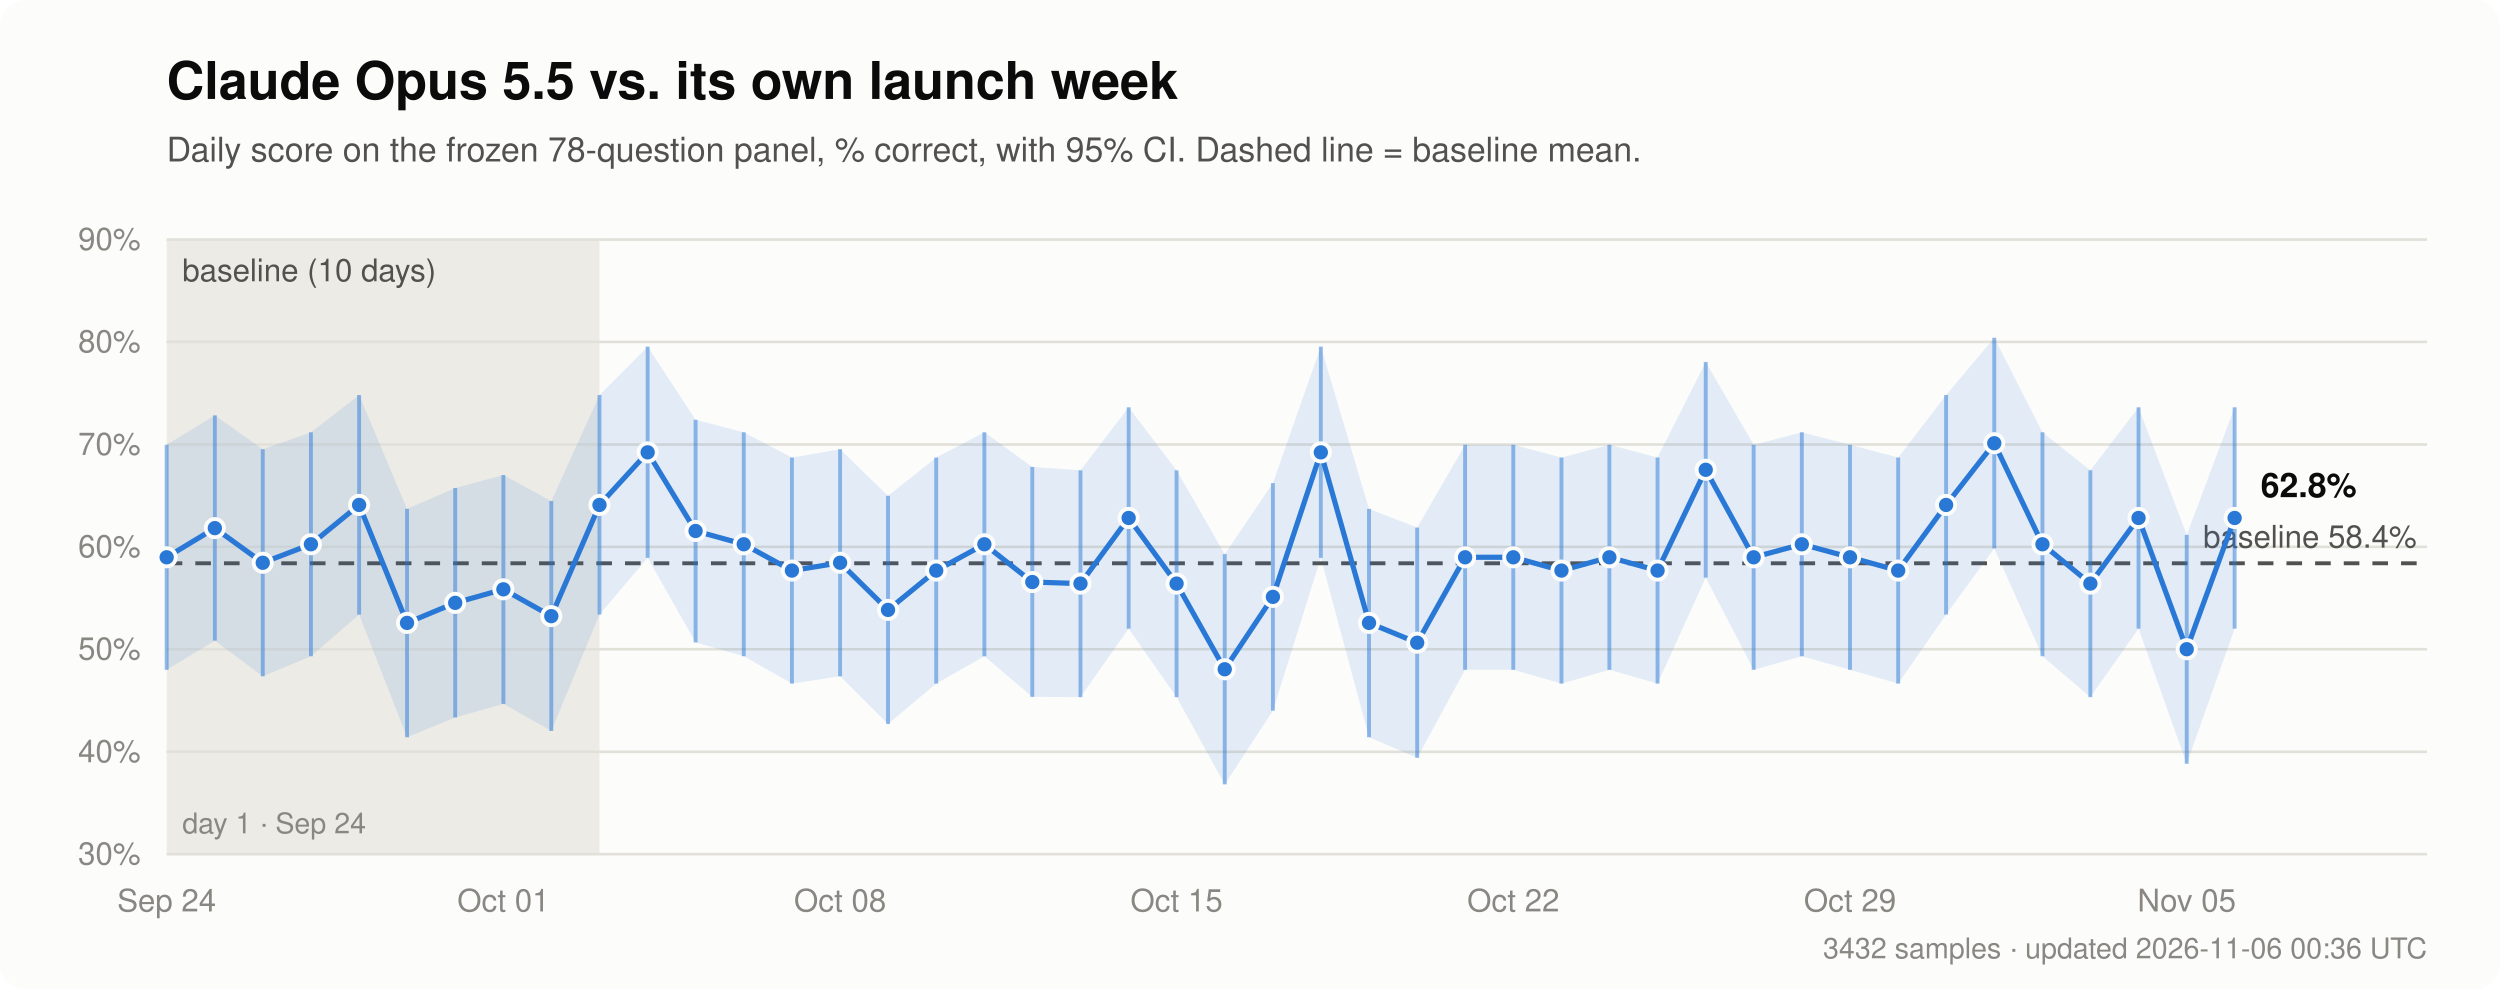
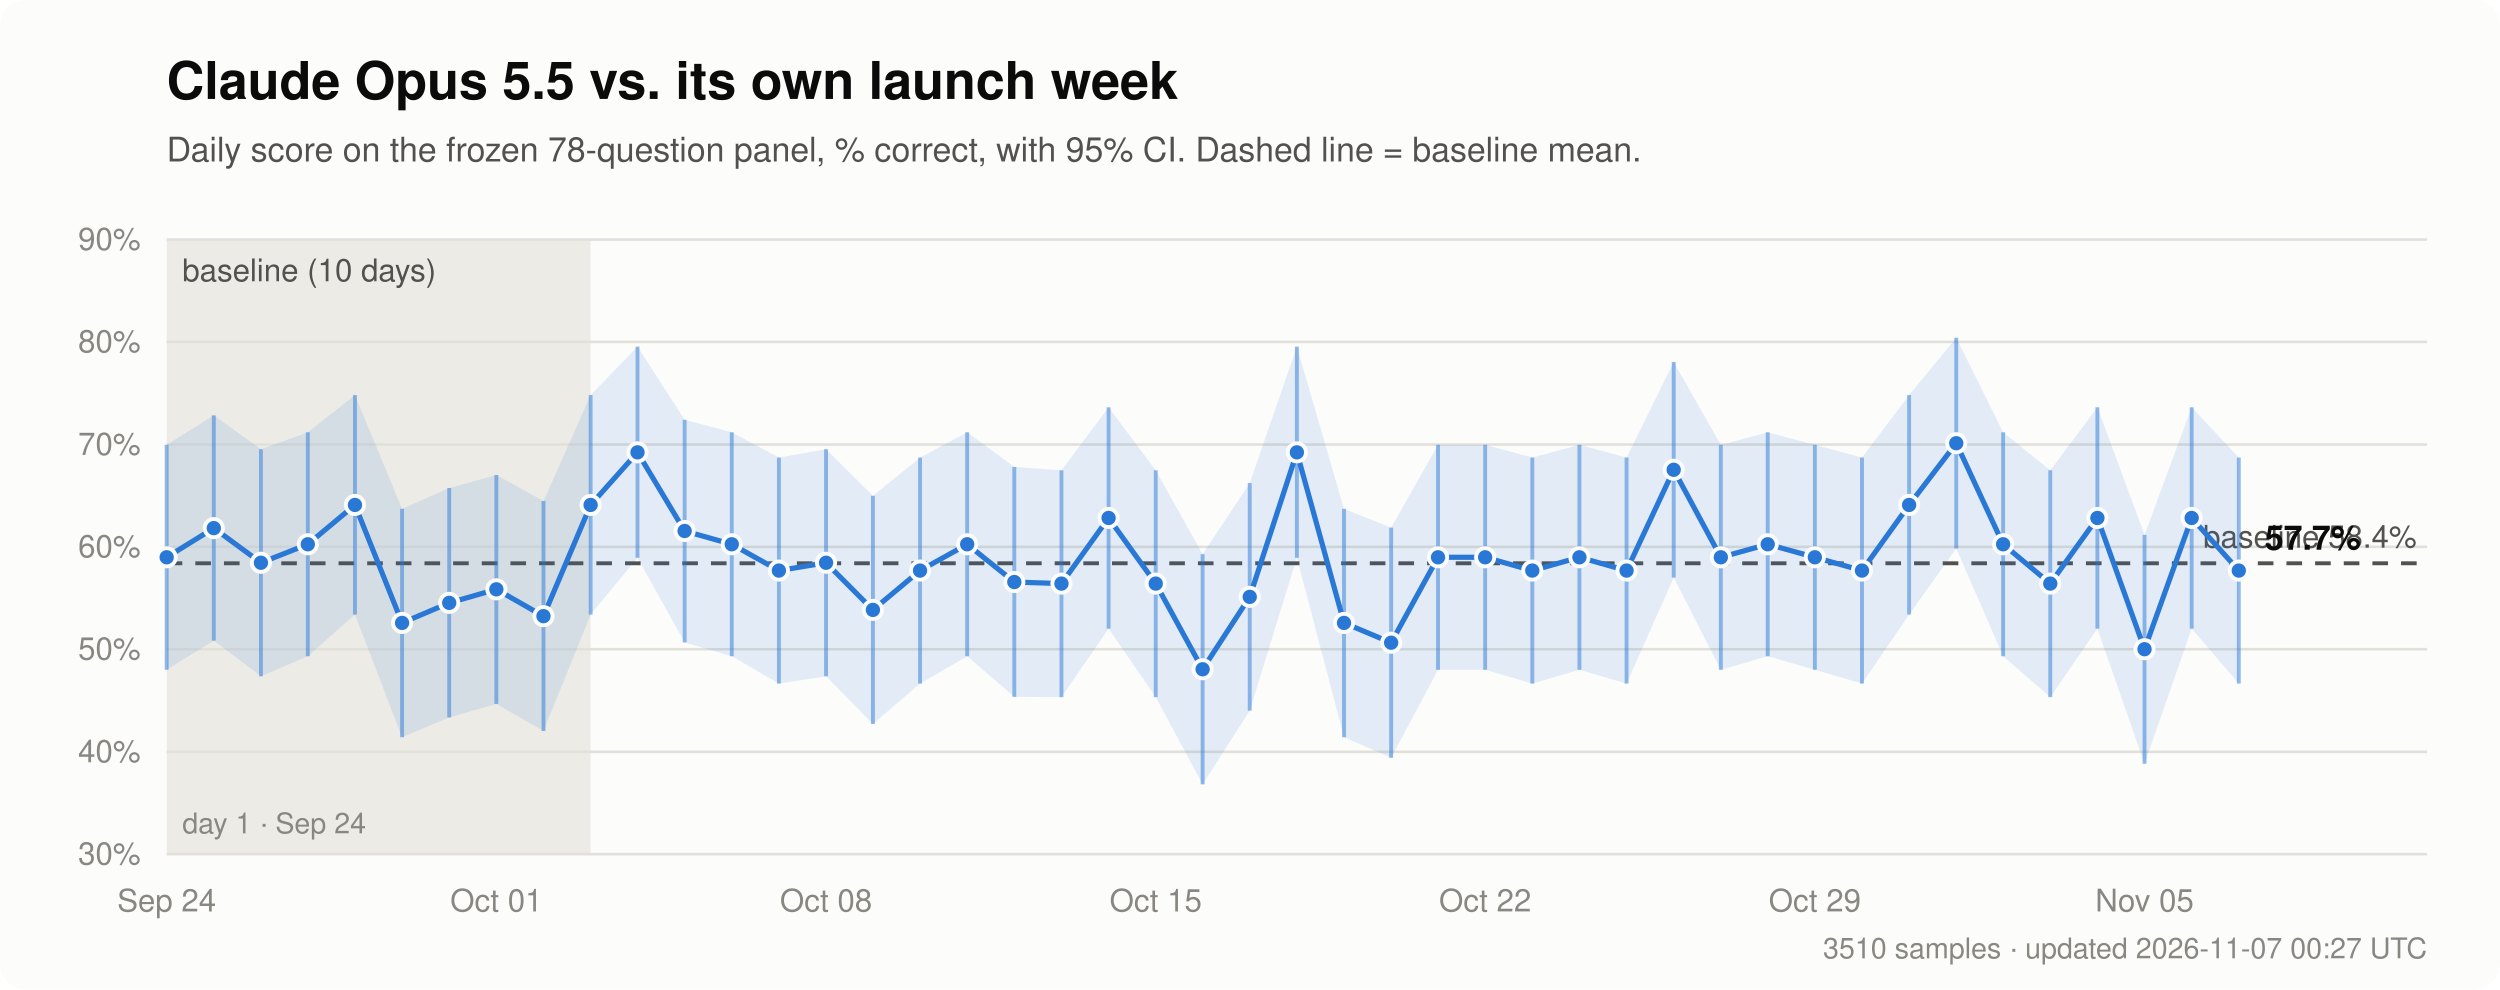
<svg xmlns="http://www.w3.org/2000/svg" width="960" height="380" viewBox="0 0 960 380" font-family="-apple-system, Segoe UI, Helvetica, Arial, sans-serif" role="img" aria-labelledby="t d">
  <rect width="960" height="380" rx="10" fill="#fcfcfb" />
  <text x="64" y="38" fill="#0b0b0b" font-size="20" font-weight="600">Claude Opus 5.5 vs. its own launch week</text>
  <text x="64" y="62" fill="#52514e" font-size="13">Daily score on the frozen 78-question panel, % correct, with 95% CI. Dashed line = baseline mean.</text>
  <line x1="64" y1="328.0" x2="932" y2="328.0" stroke="#e1e0d9" stroke-width="1" />
  <text x="54" y="332.0" text-anchor="end" fill="#898781" font-size="12">30%</text>
  <line x1="64" y1="288.7" x2="932" y2="288.7" stroke="#e1e0d9" stroke-width="1" />
  <text x="54" y="292.7" text-anchor="end" fill="#898781" font-size="12">40%</text>
  <line x1="64" y1="249.3" x2="932" y2="249.3" stroke="#e1e0d9" stroke-width="1" />
  <text x="54" y="253.3" text-anchor="end" fill="#898781" font-size="12">50%</text>
  <line x1="64" y1="210.0" x2="932" y2="210.0" stroke="#e1e0d9" stroke-width="1" />
  <text x="54" y="214.0" text-anchor="end" fill="#898781" font-size="12">60%</text>
  <line x1="64" y1="170.7" x2="932" y2="170.7" stroke="#e1e0d9" stroke-width="1" />
  <text x="54" y="174.7" text-anchor="end" fill="#898781" font-size="12">70%</text>
  <line x1="64" y1="131.3" x2="932" y2="131.3" stroke="#e1e0d9" stroke-width="1" />
  <text x="54" y="135.3" text-anchor="end" fill="#898781" font-size="12">80%</text>
  <line x1="64" y1="92.0" x2="932" y2="92.0" stroke="#e1e0d9" stroke-width="1" />
  <text x="54" y="96.0" text-anchor="end" fill="#898781" font-size="12">90%</text>
-   <rect x="64.0" y="92" width="166.2" height="236" fill="#e1e0d9" opacity="0.6" />
+   <rect x="64.0" y="92" width="162.8" height="236" fill="#e1e0d9" opacity="0.6" />
  <text x="70.0" y="108" fill="#52514e" font-size="12">baseline (10 days)</text>
  <text x="70.0" y="320" fill="#898781" font-size="11">day 1 · Sep 24</text>
  <text x="64.0" y="350" text-anchor="middle" fill="#898781" font-size="12">Sep 24</text>
-   <text x="193.3" y="350" text-anchor="middle" fill="#898781" font-size="12">Oct 01</text>
-   <text x="322.6" y="350" text-anchor="middle" fill="#898781" font-size="12">Oct 08</text>
-   <text x="451.8" y="350" text-anchor="middle" fill="#898781" font-size="12">Oct 15</text>
-   <text x="581.1" y="350" text-anchor="middle" fill="#898781" font-size="12">Oct 22</text>
-   <text x="710.4" y="350" text-anchor="middle" fill="#898781" font-size="12">Oct 29</text>
-   <text x="839.7" y="350" text-anchor="middle" fill="#898781" font-size="12">Nov 05</text>
+   <text x="190.6" y="350" text-anchor="middle" fill="#898781" font-size="12">Oct 01</text>
+   <text x="317.2" y="350" text-anchor="middle" fill="#898781" font-size="12">Oct 08</text>
+   <text x="443.8" y="350" text-anchor="middle" fill="#898781" font-size="12">Oct 15</text>
+   <text x="570.3" y="350" text-anchor="middle" fill="#898781" font-size="12">Oct 22</text>
+   <text x="696.9" y="350" text-anchor="middle" fill="#898781" font-size="12">Oct 29</text>
+   <text x="823.5" y="350" text-anchor="middle" fill="#898781" font-size="12">Nov 05</text>
  <line x1="64" y1="216.3" x2="932" y2="216.3" stroke="#52514e" stroke-width="1.5" stroke-dasharray="6 5" />
  <text x="928" y="210.3" text-anchor="end" fill="#52514e" font-size="12">baseline 58.4%</text>
-   <path d="M64.0,170.8 L82.5,159.5 L100.9,172.5 L119.4,166.0 L137.9,151.7 L156.3,195.4 L174.8,187.4 L193.3,182.4 L211.7,192.4 L230.2,151.7 L248.7,133.1 L267.1,161.2 L285.6,166.0 L304.1,175.7 L322.6,172.5 L341.0,190.4 L359.5,175.7 L378.0,166.0 L396.4,179.3 L414.9,180.6 L433.4,156.4 L451.8,180.6 L470.3,212.8 L488.8,185.5 L507.2,133.1 L525.7,195.4 L544.2,202.6 L562.6,170.8 L581.1,170.8 L599.6,175.7 L618.0,170.8 L636.5,175.7 L655.0,139.0 L673.4,170.8 L691.9,166.0 L710.4,170.8 L728.9,175.7 L747.3,151.7 L765.8,129.7 L784.3,166.0 L802.7,180.6 L821.2,156.4 L839.7,205.4 L858.1,156.4 L858.1,241.4 L839.7,293.3 L821.2,241.4 L802.7,267.7 L784.3,252.0 L765.8,210.6 L747.3,236.0 L728.9,262.5 L710.4,257.2 L691.9,252.0 L673.4,257.2 L655.0,221.8 L636.5,262.5 L618.0,257.2 L599.6,262.5 L581.1,257.2 L562.6,257.2 L544.2,291.0 L525.7,283.1 L507.2,214.2 L488.8,272.9 L470.3,301.2 L451.8,267.7 L433.4,241.4 L414.9,267.7 L396.4,267.6 L378.0,252.0 L359.5,262.5 L341.0,278.0 L322.6,259.7 L304.1,262.5 L285.6,252.0 L267.1,246.7 L248.7,214.2 L230.2,236.0 L211.7,280.7 L193.3,270.3 L174.8,275.5 L156.3,283.1 L137.9,236.0 L119.4,252.0 L100.9,259.7 L82.5,246.0 L64.0,257.2 Z" fill="#2a78d6" opacity="0.12" />
-   <path d="M64.0,214.0 L82.5,202.8 L100.9,216.1 L119.4,209.0 L137.9,193.9 L156.3,239.2 L174.8,231.5 L193.3,226.3 L211.7,236.6 L230.2,193.9 L248.7,173.7 L267.1,203.9 L285.6,209.0 L304.1,219.1 L322.6,216.1 L341.0,234.2 L359.5,219.1 L378.0,209.0 L396.4,223.5 L414.9,224.1 L433.4,198.9 L451.8,224.1 L470.3,257.0 L488.8,229.2 L507.2,173.7 L525.7,239.2 L544.2,246.8 L562.6,214.0 L581.1,214.0 L599.6,219.1 L618.0,214.0 L636.5,219.1 L655.0,180.4 L673.4,214.0 L691.9,209.0 L710.4,214.0 L728.9,219.1 L747.3,193.9 L765.8,170.2 L784.3,209.0 L802.7,224.1 L821.2,198.9 L839.7,249.3 L858.1,198.9" fill="none" stroke="#2a78d6" stroke-width="2" stroke-linejoin="round" stroke-linecap="round" />
+   <path d="M64.0,170.8 L82.1,159.5 L100.2,172.5 L118.2,166.0 L136.3,151.7 L154.4,195.4 L172.5,187.4 L190.6,182.4 L208.7,192.4 L226.8,151.7 L244.8,133.1 L262.9,161.2 L281.0,166.0 L299.1,175.7 L317.2,172.5 L335.2,190.4 L353.3,175.7 L371.4,166.0 L389.5,179.3 L407.6,180.6 L425.7,156.4 L443.8,180.6 L461.8,212.8 L479.9,185.5 L498.0,133.1 L516.1,195.4 L534.2,202.6 L552.2,170.8 L570.3,170.8 L588.4,175.7 L606.5,170.8 L624.6,175.7 L642.7,139.0 L660.8,170.8 L678.8,166.0 L696.9,170.8 L715.0,175.7 L733.1,151.7 L751.2,129.7 L769.2,166.0 L787.3,180.6 L805.4,156.4 L823.5,205.4 L841.6,156.4 L859.7,175.7 L859.7,262.5 L841.6,241.4 L823.5,293.3 L805.4,241.4 L787.3,267.7 L769.2,252.0 L751.2,210.6 L733.1,236.0 L715.0,262.5 L696.9,257.2 L678.8,252.0 L660.8,257.2 L642.7,221.8 L624.6,262.5 L606.5,257.2 L588.4,262.5 L570.3,257.2 L552.2,257.2 L534.2,291.0 L516.1,283.1 L498.0,214.2 L479.9,272.9 L461.8,301.2 L443.8,267.7 L425.7,241.4 L407.6,267.7 L389.5,267.6 L371.4,252.0 L353.3,262.5 L335.2,278.0 L317.2,259.7 L299.1,262.5 L281.0,252.0 L262.9,246.7 L244.8,214.2 L226.8,236.0 L208.7,280.7 L190.6,270.3 L172.5,275.5 L154.4,283.1 L136.3,236.0 L118.2,252.0 L100.2,259.7 L82.1,246.0 L64.0,257.2 Z" fill="#2a78d6" opacity="0.12" />
+   <path d="M64.0,214.0 L82.1,202.8 L100.2,216.1 L118.2,209.0 L136.3,193.9 L154.4,239.2 L172.5,231.5 L190.6,226.3 L208.7,236.6 L226.8,193.9 L244.8,173.7 L262.9,203.9 L281.0,209.0 L299.1,219.1 L317.2,216.1 L335.2,234.2 L353.3,219.1 L371.4,209.0 L389.5,223.5 L407.6,224.1 L425.7,198.9 L443.8,224.1 L461.8,257.0 L479.9,229.2 L498.0,173.7 L516.1,239.2 L534.2,246.8 L552.2,214.0 L570.3,214.0 L588.4,219.1 L606.5,214.0 L624.6,219.1 L642.7,180.4 L660.8,214.0 L678.8,209.0 L696.9,214.0 L715.0,219.1 L733.1,193.9 L751.2,170.2 L769.2,209.0 L787.3,224.1 L805.4,198.9 L823.5,249.3 L841.6,198.9 L859.7,219.1" fill="none" stroke="#2a78d6" stroke-width="2" stroke-linejoin="round" stroke-linecap="round" />
  <line x1="64.0" y1="257.2" x2="64.0" y2="170.8" stroke="#2a78d6" stroke-width="1.5" opacity="0.5" />
  <circle cx="64.0" cy="214.0" r="3.5" fill="#2a78d6" stroke="#fcfcfb" stroke-width="1.5" />
-   <line x1="82.5" y1="246.0" x2="82.5" y2="159.5" stroke="#2a78d6" stroke-width="1.5" opacity="0.5" />
-   <circle cx="82.5" cy="202.8" r="3.5" fill="#2a78d6" stroke="#fcfcfb" stroke-width="1.5" />
-   <line x1="100.9" y1="259.7" x2="100.9" y2="172.5" stroke="#2a78d6" stroke-width="1.5" opacity="0.5" />
-   <circle cx="100.9" cy="216.1" r="3.5" fill="#2a78d6" stroke="#fcfcfb" stroke-width="1.5" />
-   <line x1="119.4" y1="252.0" x2="119.4" y2="166.0" stroke="#2a78d6" stroke-width="1.5" opacity="0.5" />
-   <circle cx="119.4" cy="209.0" r="3.5" fill="#2a78d6" stroke="#fcfcfb" stroke-width="1.5" />
-   <line x1="137.9" y1="236.0" x2="137.9" y2="151.7" stroke="#2a78d6" stroke-width="1.5" opacity="0.5" />
-   <circle cx="137.9" cy="193.9" r="3.5" fill="#2a78d6" stroke="#fcfcfb" stroke-width="1.5" />
-   <line x1="156.3" y1="283.1" x2="156.3" y2="195.4" stroke="#2a78d6" stroke-width="1.5" opacity="0.5" />
-   <circle cx="156.3" cy="239.2" r="3.5" fill="#2a78d6" stroke="#fcfcfb" stroke-width="1.5" />
-   <line x1="174.8" y1="275.5" x2="174.8" y2="187.4" stroke="#2a78d6" stroke-width="1.5" opacity="0.5" />
-   <circle cx="174.8" cy="231.5" r="3.5" fill="#2a78d6" stroke="#fcfcfb" stroke-width="1.5" />
-   <line x1="193.3" y1="270.3" x2="193.3" y2="182.4" stroke="#2a78d6" stroke-width="1.5" opacity="0.5" />
-   <circle cx="193.3" cy="226.3" r="3.5" fill="#2a78d6" stroke="#fcfcfb" stroke-width="1.5" />
-   <line x1="211.7" y1="280.7" x2="211.7" y2="192.4" stroke="#2a78d6" stroke-width="1.5" opacity="0.5" />
-   <circle cx="211.7" cy="236.6" r="3.5" fill="#2a78d6" stroke="#fcfcfb" stroke-width="1.5" />
-   <line x1="230.2" y1="236.0" x2="230.2" y2="151.7" stroke="#2a78d6" stroke-width="1.5" opacity="0.5" />
-   <circle cx="230.2" cy="193.9" r="3.5" fill="#2a78d6" stroke="#fcfcfb" stroke-width="1.5" />
-   <line x1="248.7" y1="214.2" x2="248.7" y2="133.1" stroke="#2a78d6" stroke-width="1.5" opacity="0.5" />
-   <circle cx="248.7" cy="173.7" r="3.5" fill="#2a78d6" stroke="#fcfcfb" stroke-width="1.5" />
-   <line x1="267.1" y1="246.7" x2="267.1" y2="161.2" stroke="#2a78d6" stroke-width="1.5" opacity="0.5" />
-   <circle cx="267.1" cy="203.9" r="3.5" fill="#2a78d6" stroke="#fcfcfb" stroke-width="1.5" />
-   <line x1="285.6" y1="252.0" x2="285.6" y2="166.0" stroke="#2a78d6" stroke-width="1.5" opacity="0.5" />
-   <circle cx="285.6" cy="209.0" r="3.5" fill="#2a78d6" stroke="#fcfcfb" stroke-width="1.5" />
-   <line x1="304.1" y1="262.5" x2="304.1" y2="175.7" stroke="#2a78d6" stroke-width="1.5" opacity="0.5" />
-   <circle cx="304.1" cy="219.1" r="3.5" fill="#2a78d6" stroke="#fcfcfb" stroke-width="1.5" />
-   <line x1="322.6" y1="259.7" x2="322.6" y2="172.5" stroke="#2a78d6" stroke-width="1.5" opacity="0.5" />
-   <circle cx="322.6" cy="216.1" r="3.5" fill="#2a78d6" stroke="#fcfcfb" stroke-width="1.5" />
-   <line x1="341.0" y1="278.0" x2="341.0" y2="190.4" stroke="#2a78d6" stroke-width="1.5" opacity="0.5" />
-   <circle cx="341.0" cy="234.2" r="3.5" fill="#2a78d6" stroke="#fcfcfb" stroke-width="1.5" />
-   <line x1="359.5" y1="262.5" x2="359.5" y2="175.7" stroke="#2a78d6" stroke-width="1.5" opacity="0.5" />
-   <circle cx="359.5" cy="219.1" r="3.5" fill="#2a78d6" stroke="#fcfcfb" stroke-width="1.5" />
-   <line x1="378.0" y1="252.0" x2="378.0" y2="166.0" stroke="#2a78d6" stroke-width="1.5" opacity="0.5" />
-   <circle cx="378.0" cy="209.0" r="3.5" fill="#2a78d6" stroke="#fcfcfb" stroke-width="1.5" />
-   <line x1="396.4" y1="267.6" x2="396.4" y2="179.3" stroke="#2a78d6" stroke-width="1.5" opacity="0.5" />
-   <circle cx="396.4" cy="223.5" r="3.5" fill="#2a78d6" stroke="#fcfcfb" stroke-width="1.5" />
-   <line x1="414.9" y1="267.7" x2="414.9" y2="180.6" stroke="#2a78d6" stroke-width="1.5" opacity="0.5" />
-   <circle cx="414.9" cy="224.1" r="3.5" fill="#2a78d6" stroke="#fcfcfb" stroke-width="1.5" />
-   <line x1="433.4" y1="241.4" x2="433.4" y2="156.4" stroke="#2a78d6" stroke-width="1.5" opacity="0.5" />
-   <circle cx="433.4" cy="198.9" r="3.5" fill="#2a78d6" stroke="#fcfcfb" stroke-width="1.5" />
-   <line x1="451.8" y1="267.7" x2="451.8" y2="180.6" stroke="#2a78d6" stroke-width="1.5" opacity="0.5" />
-   <circle cx="451.8" cy="224.1" r="3.5" fill="#2a78d6" stroke="#fcfcfb" stroke-width="1.5" />
-   <line x1="470.3" y1="301.2" x2="470.3" y2="212.8" stroke="#2a78d6" stroke-width="1.5" opacity="0.5" />
-   <circle cx="470.3" cy="257.0" r="3.5" fill="#2a78d6" stroke="#fcfcfb" stroke-width="1.5" />
-   <line x1="488.8" y1="272.9" x2="488.8" y2="185.5" stroke="#2a78d6" stroke-width="1.5" opacity="0.5" />
-   <circle cx="488.8" cy="229.2" r="3.5" fill="#2a78d6" stroke="#fcfcfb" stroke-width="1.5" />
-   <line x1="507.2" y1="214.2" x2="507.2" y2="133.1" stroke="#2a78d6" stroke-width="1.5" opacity="0.5" />
-   <circle cx="507.2" cy="173.7" r="3.5" fill="#2a78d6" stroke="#fcfcfb" stroke-width="1.5" />
-   <line x1="525.7" y1="283.1" x2="525.7" y2="195.4" stroke="#2a78d6" stroke-width="1.5" opacity="0.5" />
-   <circle cx="525.7" cy="239.2" r="3.5" fill="#2a78d6" stroke="#fcfcfb" stroke-width="1.5" />
-   <line x1="544.2" y1="291.0" x2="544.2" y2="202.6" stroke="#2a78d6" stroke-width="1.5" opacity="0.5" />
-   <circle cx="544.2" cy="246.8" r="3.5" fill="#2a78d6" stroke="#fcfcfb" stroke-width="1.5" />
-   <line x1="562.6" y1="257.2" x2="562.6" y2="170.8" stroke="#2a78d6" stroke-width="1.5" opacity="0.5" />
-   <circle cx="562.6" cy="214.0" r="3.5" fill="#2a78d6" stroke="#fcfcfb" stroke-width="1.5" />
-   <line x1="581.1" y1="257.2" x2="581.1" y2="170.8" stroke="#2a78d6" stroke-width="1.5" opacity="0.5" />
-   <circle cx="581.1" cy="214.0" r="3.5" fill="#2a78d6" stroke="#fcfcfb" stroke-width="1.5" />
-   <line x1="599.6" y1="262.5" x2="599.6" y2="175.7" stroke="#2a78d6" stroke-width="1.5" opacity="0.5" />
-   <circle cx="599.6" cy="219.1" r="3.5" fill="#2a78d6" stroke="#fcfcfb" stroke-width="1.5" />
-   <line x1="618.0" y1="257.2" x2="618.0" y2="170.8" stroke="#2a78d6" stroke-width="1.5" opacity="0.5" />
-   <circle cx="618.0" cy="214.0" r="3.5" fill="#2a78d6" stroke="#fcfcfb" stroke-width="1.5" />
-   <line x1="636.5" y1="262.5" x2="636.5" y2="175.7" stroke="#2a78d6" stroke-width="1.5" opacity="0.5" />
-   <circle cx="636.5" cy="219.1" r="3.5" fill="#2a78d6" stroke="#fcfcfb" stroke-width="1.5" />
-   <line x1="655.0" y1="221.8" x2="655.0" y2="139.0" stroke="#2a78d6" stroke-width="1.5" opacity="0.5" />
-   <circle cx="655.0" cy="180.4" r="3.5" fill="#2a78d6" stroke="#fcfcfb" stroke-width="1.5" />
-   <line x1="673.4" y1="257.2" x2="673.4" y2="170.8" stroke="#2a78d6" stroke-width="1.5" opacity="0.5" />
-   <circle cx="673.4" cy="214.0" r="3.5" fill="#2a78d6" stroke="#fcfcfb" stroke-width="1.5" />
-   <line x1="691.9" y1="252.0" x2="691.9" y2="166.0" stroke="#2a78d6" stroke-width="1.5" opacity="0.5" />
-   <circle cx="691.9" cy="209.0" r="3.5" fill="#2a78d6" stroke="#fcfcfb" stroke-width="1.5" />
-   <line x1="710.4" y1="257.2" x2="710.4" y2="170.8" stroke="#2a78d6" stroke-width="1.5" opacity="0.5" />
-   <circle cx="710.4" cy="214.0" r="3.5" fill="#2a78d6" stroke="#fcfcfb" stroke-width="1.5" />
-   <line x1="728.9" y1="262.5" x2="728.9" y2="175.7" stroke="#2a78d6" stroke-width="1.5" opacity="0.5" />
-   <circle cx="728.9" cy="219.1" r="3.5" fill="#2a78d6" stroke="#fcfcfb" stroke-width="1.5" />
-   <line x1="747.3" y1="236.0" x2="747.3" y2="151.7" stroke="#2a78d6" stroke-width="1.5" opacity="0.5" />
-   <circle cx="747.3" cy="193.9" r="3.5" fill="#2a78d6" stroke="#fcfcfb" stroke-width="1.5" />
-   <line x1="765.8" y1="210.6" x2="765.8" y2="129.7" stroke="#2a78d6" stroke-width="1.5" opacity="0.5" />
-   <circle cx="765.8" cy="170.2" r="3.5" fill="#2a78d6" stroke="#fcfcfb" stroke-width="1.5" />
-   <line x1="784.3" y1="252.0" x2="784.3" y2="166.0" stroke="#2a78d6" stroke-width="1.5" opacity="0.5" />
-   <circle cx="784.3" cy="209.0" r="3.5" fill="#2a78d6" stroke="#fcfcfb" stroke-width="1.5" />
-   <line x1="802.7" y1="267.7" x2="802.7" y2="180.6" stroke="#2a78d6" stroke-width="1.5" opacity="0.5" />
-   <circle cx="802.7" cy="224.1" r="3.5" fill="#2a78d6" stroke="#fcfcfb" stroke-width="1.5" />
-   <line x1="821.2" y1="241.4" x2="821.2" y2="156.4" stroke="#2a78d6" stroke-width="1.5" opacity="0.5" />
-   <circle cx="821.2" cy="198.9" r="3.5" fill="#2a78d6" stroke="#fcfcfb" stroke-width="1.5" />
-   <line x1="839.7" y1="293.3" x2="839.7" y2="205.4" stroke="#2a78d6" stroke-width="1.5" opacity="0.5" />
-   <circle cx="839.7" cy="249.3" r="3.5" fill="#2a78d6" stroke="#fcfcfb" stroke-width="1.5" />
-   <line x1="858.1" y1="241.4" x2="858.1" y2="156.4" stroke="#2a78d6" stroke-width="1.5" opacity="0.5" />
-   <circle cx="858.1" cy="198.9" r="3.5" fill="#2a78d6" stroke="#fcfcfb" stroke-width="1.5" />
-   <text x="868.1" y="190.9" fill="#0b0b0b" font-size="13" font-weight="600">62.8%</text>
-   <text x="932" y="368" text-anchor="end" fill="#898781" font-size="11">3432 samples · updated 2026-11-06 00:36 UTC</text>
+   <line x1="82.1" y1="246.0" x2="82.1" y2="159.5" stroke="#2a78d6" stroke-width="1.5" opacity="0.5" />
+   <circle cx="82.1" cy="202.8" r="3.5" fill="#2a78d6" stroke="#fcfcfb" stroke-width="1.5" />
+   <line x1="100.2" y1="259.7" x2="100.2" y2="172.5" stroke="#2a78d6" stroke-width="1.5" opacity="0.5" />
+   <circle cx="100.2" cy="216.1" r="3.5" fill="#2a78d6" stroke="#fcfcfb" stroke-width="1.5" />
+   <line x1="118.2" y1="252.0" x2="118.2" y2="166.0" stroke="#2a78d6" stroke-width="1.5" opacity="0.5" />
+   <circle cx="118.2" cy="209.0" r="3.5" fill="#2a78d6" stroke="#fcfcfb" stroke-width="1.5" />
+   <line x1="136.3" y1="236.0" x2="136.3" y2="151.7" stroke="#2a78d6" stroke-width="1.5" opacity="0.5" />
+   <circle cx="136.3" cy="193.9" r="3.5" fill="#2a78d6" stroke="#fcfcfb" stroke-width="1.5" />
+   <line x1="154.4" y1="283.1" x2="154.4" y2="195.4" stroke="#2a78d6" stroke-width="1.5" opacity="0.5" />
+   <circle cx="154.4" cy="239.2" r="3.5" fill="#2a78d6" stroke="#fcfcfb" stroke-width="1.5" />
+   <line x1="172.5" y1="275.5" x2="172.5" y2="187.4" stroke="#2a78d6" stroke-width="1.5" opacity="0.5" />
+   <circle cx="172.5" cy="231.5" r="3.5" fill="#2a78d6" stroke="#fcfcfb" stroke-width="1.5" />
+   <line x1="190.6" y1="270.3" x2="190.6" y2="182.4" stroke="#2a78d6" stroke-width="1.5" opacity="0.5" />
+   <circle cx="190.6" cy="226.3" r="3.5" fill="#2a78d6" stroke="#fcfcfb" stroke-width="1.5" />
+   <line x1="208.7" y1="280.7" x2="208.7" y2="192.4" stroke="#2a78d6" stroke-width="1.5" opacity="0.5" />
+   <circle cx="208.7" cy="236.6" r="3.5" fill="#2a78d6" stroke="#fcfcfb" stroke-width="1.5" />
+   <line x1="226.8" y1="236.0" x2="226.8" y2="151.7" stroke="#2a78d6" stroke-width="1.5" opacity="0.5" />
+   <circle cx="226.8" cy="193.9" r="3.5" fill="#2a78d6" stroke="#fcfcfb" stroke-width="1.5" />
+   <line x1="244.8" y1="214.2" x2="244.8" y2="133.1" stroke="#2a78d6" stroke-width="1.5" opacity="0.5" />
+   <circle cx="244.8" cy="173.7" r="3.5" fill="#2a78d6" stroke="#fcfcfb" stroke-width="1.5" />
+   <line x1="262.9" y1="246.7" x2="262.9" y2="161.2" stroke="#2a78d6" stroke-width="1.5" opacity="0.5" />
+   <circle cx="262.9" cy="203.9" r="3.5" fill="#2a78d6" stroke="#fcfcfb" stroke-width="1.5" />
+   <line x1="281.0" y1="252.0" x2="281.0" y2="166.0" stroke="#2a78d6" stroke-width="1.5" opacity="0.5" />
+   <circle cx="281.0" cy="209.0" r="3.5" fill="#2a78d6" stroke="#fcfcfb" stroke-width="1.5" />
+   <line x1="299.1" y1="262.5" x2="299.1" y2="175.7" stroke="#2a78d6" stroke-width="1.5" opacity="0.5" />
+   <circle cx="299.1" cy="219.1" r="3.5" fill="#2a78d6" stroke="#fcfcfb" stroke-width="1.5" />
+   <line x1="317.2" y1="259.7" x2="317.2" y2="172.5" stroke="#2a78d6" stroke-width="1.5" opacity="0.5" />
+   <circle cx="317.2" cy="216.1" r="3.5" fill="#2a78d6" stroke="#fcfcfb" stroke-width="1.5" />
+   <line x1="335.2" y1="278.0" x2="335.2" y2="190.4" stroke="#2a78d6" stroke-width="1.5" opacity="0.5" />
+   <circle cx="335.2" cy="234.2" r="3.5" fill="#2a78d6" stroke="#fcfcfb" stroke-width="1.5" />
+   <line x1="353.3" y1="262.5" x2="353.3" y2="175.7" stroke="#2a78d6" stroke-width="1.5" opacity="0.5" />
+   <circle cx="353.3" cy="219.1" r="3.5" fill="#2a78d6" stroke="#fcfcfb" stroke-width="1.5" />
+   <line x1="371.4" y1="252.0" x2="371.4" y2="166.0" stroke="#2a78d6" stroke-width="1.5" opacity="0.5" />
+   <circle cx="371.4" cy="209.0" r="3.5" fill="#2a78d6" stroke="#fcfcfb" stroke-width="1.5" />
+   <line x1="389.5" y1="267.6" x2="389.5" y2="179.3" stroke="#2a78d6" stroke-width="1.5" opacity="0.5" />
+   <circle cx="389.5" cy="223.5" r="3.5" fill="#2a78d6" stroke="#fcfcfb" stroke-width="1.5" />
+   <line x1="407.6" y1="267.7" x2="407.6" y2="180.6" stroke="#2a78d6" stroke-width="1.5" opacity="0.5" />
+   <circle cx="407.6" cy="224.1" r="3.5" fill="#2a78d6" stroke="#fcfcfb" stroke-width="1.5" />
+   <line x1="425.7" y1="241.4" x2="425.7" y2="156.4" stroke="#2a78d6" stroke-width="1.5" opacity="0.5" />
+   <circle cx="425.7" cy="198.9" r="3.5" fill="#2a78d6" stroke="#fcfcfb" stroke-width="1.5" />
+   <line x1="443.8" y1="267.7" x2="443.8" y2="180.6" stroke="#2a78d6" stroke-width="1.5" opacity="0.5" />
+   <circle cx="443.8" cy="224.1" r="3.5" fill="#2a78d6" stroke="#fcfcfb" stroke-width="1.5" />
+   <line x1="461.8" y1="301.2" x2="461.8" y2="212.8" stroke="#2a78d6" stroke-width="1.5" opacity="0.5" />
+   <circle cx="461.8" cy="257.0" r="3.5" fill="#2a78d6" stroke="#fcfcfb" stroke-width="1.5" />
+   <line x1="479.9" y1="272.9" x2="479.9" y2="185.5" stroke="#2a78d6" stroke-width="1.5" opacity="0.5" />
+   <circle cx="479.9" cy="229.2" r="3.5" fill="#2a78d6" stroke="#fcfcfb" stroke-width="1.5" />
+   <line x1="498.0" y1="214.2" x2="498.0" y2="133.1" stroke="#2a78d6" stroke-width="1.5" opacity="0.5" />
+   <circle cx="498.0" cy="173.7" r="3.5" fill="#2a78d6" stroke="#fcfcfb" stroke-width="1.5" />
+   <line x1="516.1" y1="283.1" x2="516.1" y2="195.4" stroke="#2a78d6" stroke-width="1.5" opacity="0.5" />
+   <circle cx="516.1" cy="239.2" r="3.5" fill="#2a78d6" stroke="#fcfcfb" stroke-width="1.5" />
+   <line x1="534.2" y1="291.0" x2="534.2" y2="202.6" stroke="#2a78d6" stroke-width="1.5" opacity="0.5" />
+   <circle cx="534.2" cy="246.8" r="3.5" fill="#2a78d6" stroke="#fcfcfb" stroke-width="1.5" />
+   <line x1="552.2" y1="257.2" x2="552.2" y2="170.8" stroke="#2a78d6" stroke-width="1.5" opacity="0.5" />
+   <circle cx="552.2" cy="214.0" r="3.5" fill="#2a78d6" stroke="#fcfcfb" stroke-width="1.5" />
+   <line x1="570.3" y1="257.2" x2="570.3" y2="170.8" stroke="#2a78d6" stroke-width="1.5" opacity="0.5" />
+   <circle cx="570.3" cy="214.0" r="3.5" fill="#2a78d6" stroke="#fcfcfb" stroke-width="1.5" />
+   <line x1="588.4" y1="262.5" x2="588.4" y2="175.7" stroke="#2a78d6" stroke-width="1.5" opacity="0.5" />
+   <circle cx="588.4" cy="219.1" r="3.5" fill="#2a78d6" stroke="#fcfcfb" stroke-width="1.5" />
+   <line x1="606.5" y1="257.2" x2="606.5" y2="170.8" stroke="#2a78d6" stroke-width="1.5" opacity="0.5" />
+   <circle cx="606.5" cy="214.0" r="3.5" fill="#2a78d6" stroke="#fcfcfb" stroke-width="1.5" />
+   <line x1="624.6" y1="262.5" x2="624.6" y2="175.7" stroke="#2a78d6" stroke-width="1.5" opacity="0.5" />
+   <circle cx="624.6" cy="219.1" r="3.5" fill="#2a78d6" stroke="#fcfcfb" stroke-width="1.5" />
+   <line x1="642.7" y1="221.8" x2="642.7" y2="139.0" stroke="#2a78d6" stroke-width="1.5" opacity="0.5" />
+   <circle cx="642.7" cy="180.4" r="3.5" fill="#2a78d6" stroke="#fcfcfb" stroke-width="1.5" />
+   <line x1="660.8" y1="257.2" x2="660.8" y2="170.8" stroke="#2a78d6" stroke-width="1.5" opacity="0.5" />
+   <circle cx="660.8" cy="214.0" r="3.5" fill="#2a78d6" stroke="#fcfcfb" stroke-width="1.5" />
+   <line x1="678.8" y1="252.0" x2="678.8" y2="166.0" stroke="#2a78d6" stroke-width="1.5" opacity="0.5" />
+   <circle cx="678.8" cy="209.0" r="3.5" fill="#2a78d6" stroke="#fcfcfb" stroke-width="1.5" />
+   <line x1="696.9" y1="257.2" x2="696.9" y2="170.8" stroke="#2a78d6" stroke-width="1.5" opacity="0.5" />
+   <circle cx="696.9" cy="214.0" r="3.5" fill="#2a78d6" stroke="#fcfcfb" stroke-width="1.5" />
+   <line x1="715.0" y1="262.5" x2="715.0" y2="175.7" stroke="#2a78d6" stroke-width="1.5" opacity="0.5" />
+   <circle cx="715.0" cy="219.1" r="3.5" fill="#2a78d6" stroke="#fcfcfb" stroke-width="1.5" />
+   <line x1="733.1" y1="236.0" x2="733.1" y2="151.7" stroke="#2a78d6" stroke-width="1.5" opacity="0.5" />
+   <circle cx="733.1" cy="193.9" r="3.5" fill="#2a78d6" stroke="#fcfcfb" stroke-width="1.5" />
+   <line x1="751.2" y1="210.6" x2="751.2" y2="129.7" stroke="#2a78d6" stroke-width="1.5" opacity="0.5" />
+   <circle cx="751.2" cy="170.2" r="3.5" fill="#2a78d6" stroke="#fcfcfb" stroke-width="1.5" />
+   <line x1="769.2" y1="252.0" x2="769.2" y2="166.0" stroke="#2a78d6" stroke-width="1.5" opacity="0.5" />
+   <circle cx="769.2" cy="209.0" r="3.5" fill="#2a78d6" stroke="#fcfcfb" stroke-width="1.5" />
+   <line x1="787.3" y1="267.7" x2="787.3" y2="180.6" stroke="#2a78d6" stroke-width="1.5" opacity="0.5" />
+   <circle cx="787.3" cy="224.1" r="3.5" fill="#2a78d6" stroke="#fcfcfb" stroke-width="1.5" />
+   <line x1="805.4" y1="241.4" x2="805.4" y2="156.4" stroke="#2a78d6" stroke-width="1.5" opacity="0.5" />
+   <circle cx="805.4" cy="198.9" r="3.5" fill="#2a78d6" stroke="#fcfcfb" stroke-width="1.5" />
+   <line x1="823.5" y1="293.3" x2="823.5" y2="205.4" stroke="#2a78d6" stroke-width="1.5" opacity="0.5" />
+   <circle cx="823.5" cy="249.3" r="3.5" fill="#2a78d6" stroke="#fcfcfb" stroke-width="1.5" />
+   <line x1="841.6" y1="241.4" x2="841.6" y2="156.4" stroke="#2a78d6" stroke-width="1.5" opacity="0.5" />
+   <circle cx="841.6" cy="198.9" r="3.5" fill="#2a78d6" stroke="#fcfcfb" stroke-width="1.5" />
+   <line x1="859.7" y1="262.5" x2="859.7" y2="175.7" stroke="#2a78d6" stroke-width="1.5" opacity="0.5" />
+   <circle cx="859.7" cy="219.1" r="3.5" fill="#2a78d6" stroke="#fcfcfb" stroke-width="1.5" />
+   <text x="869.7" y="211.1" fill="#0b0b0b" font-size="13" font-weight="600">57.7%</text>
+   <text x="932" y="368" text-anchor="end" fill="#898781" font-size="11">3510 samples · updated 2026-11-07 00:27 UTC</text>
</svg>
